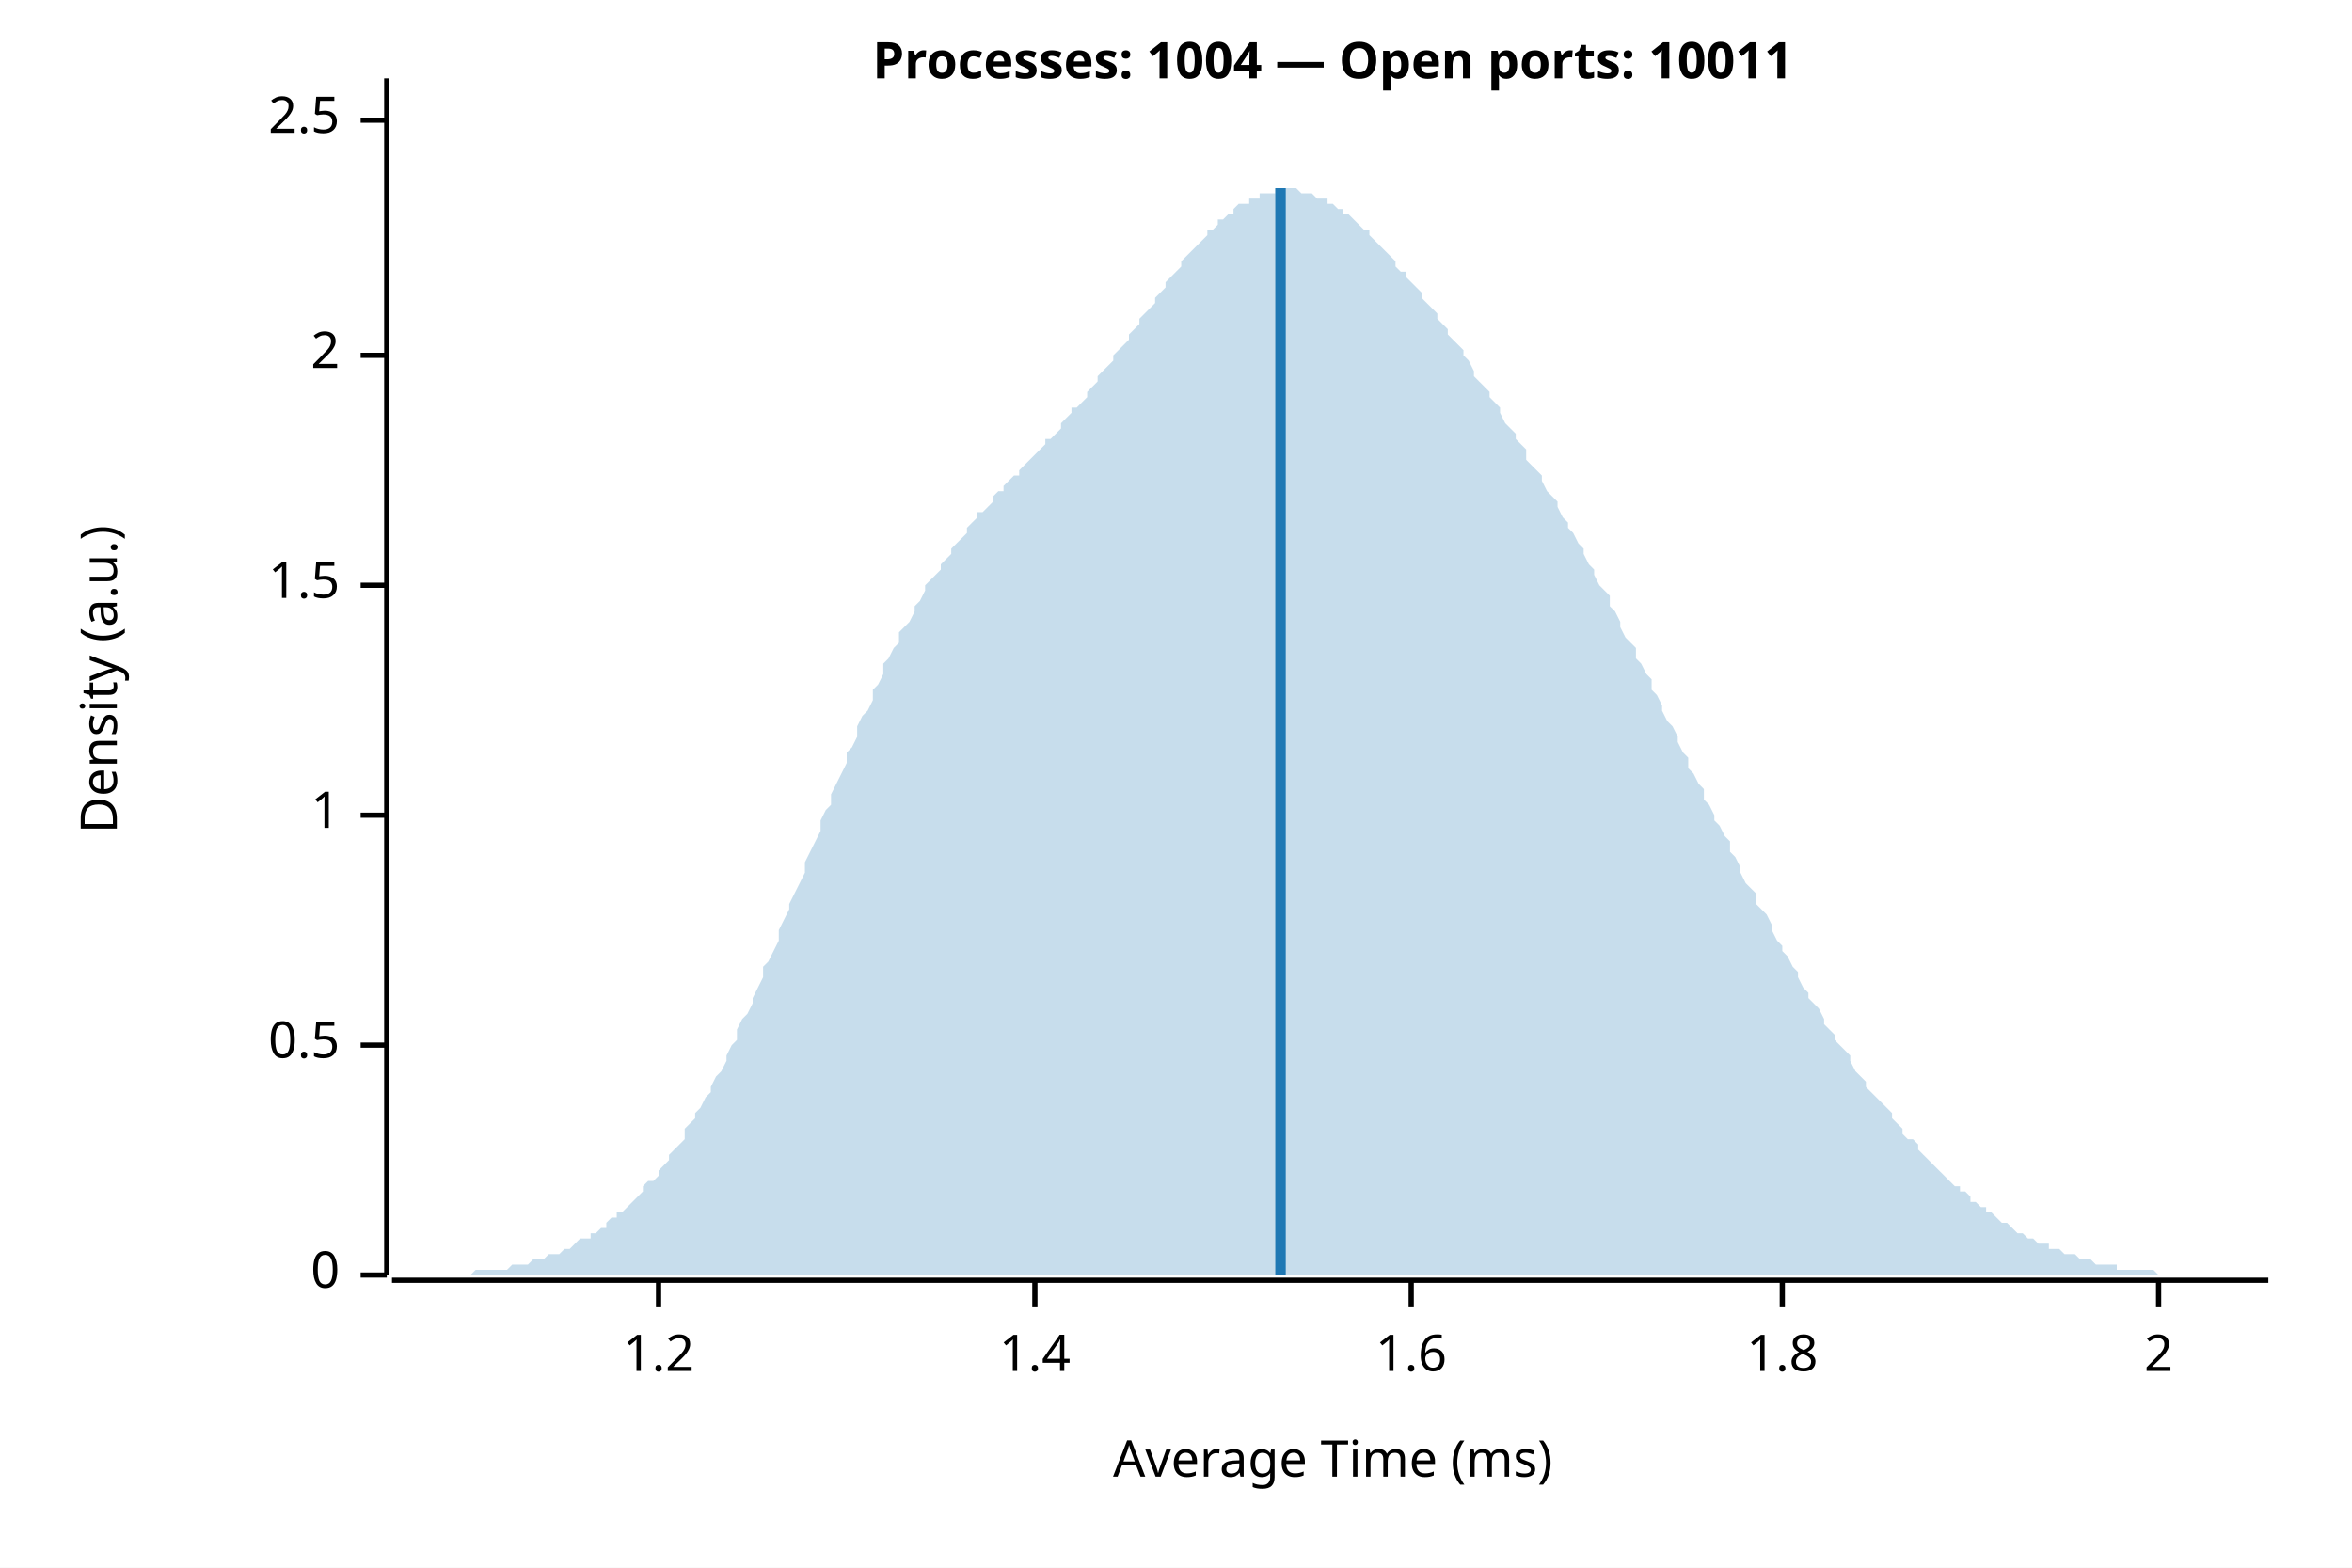
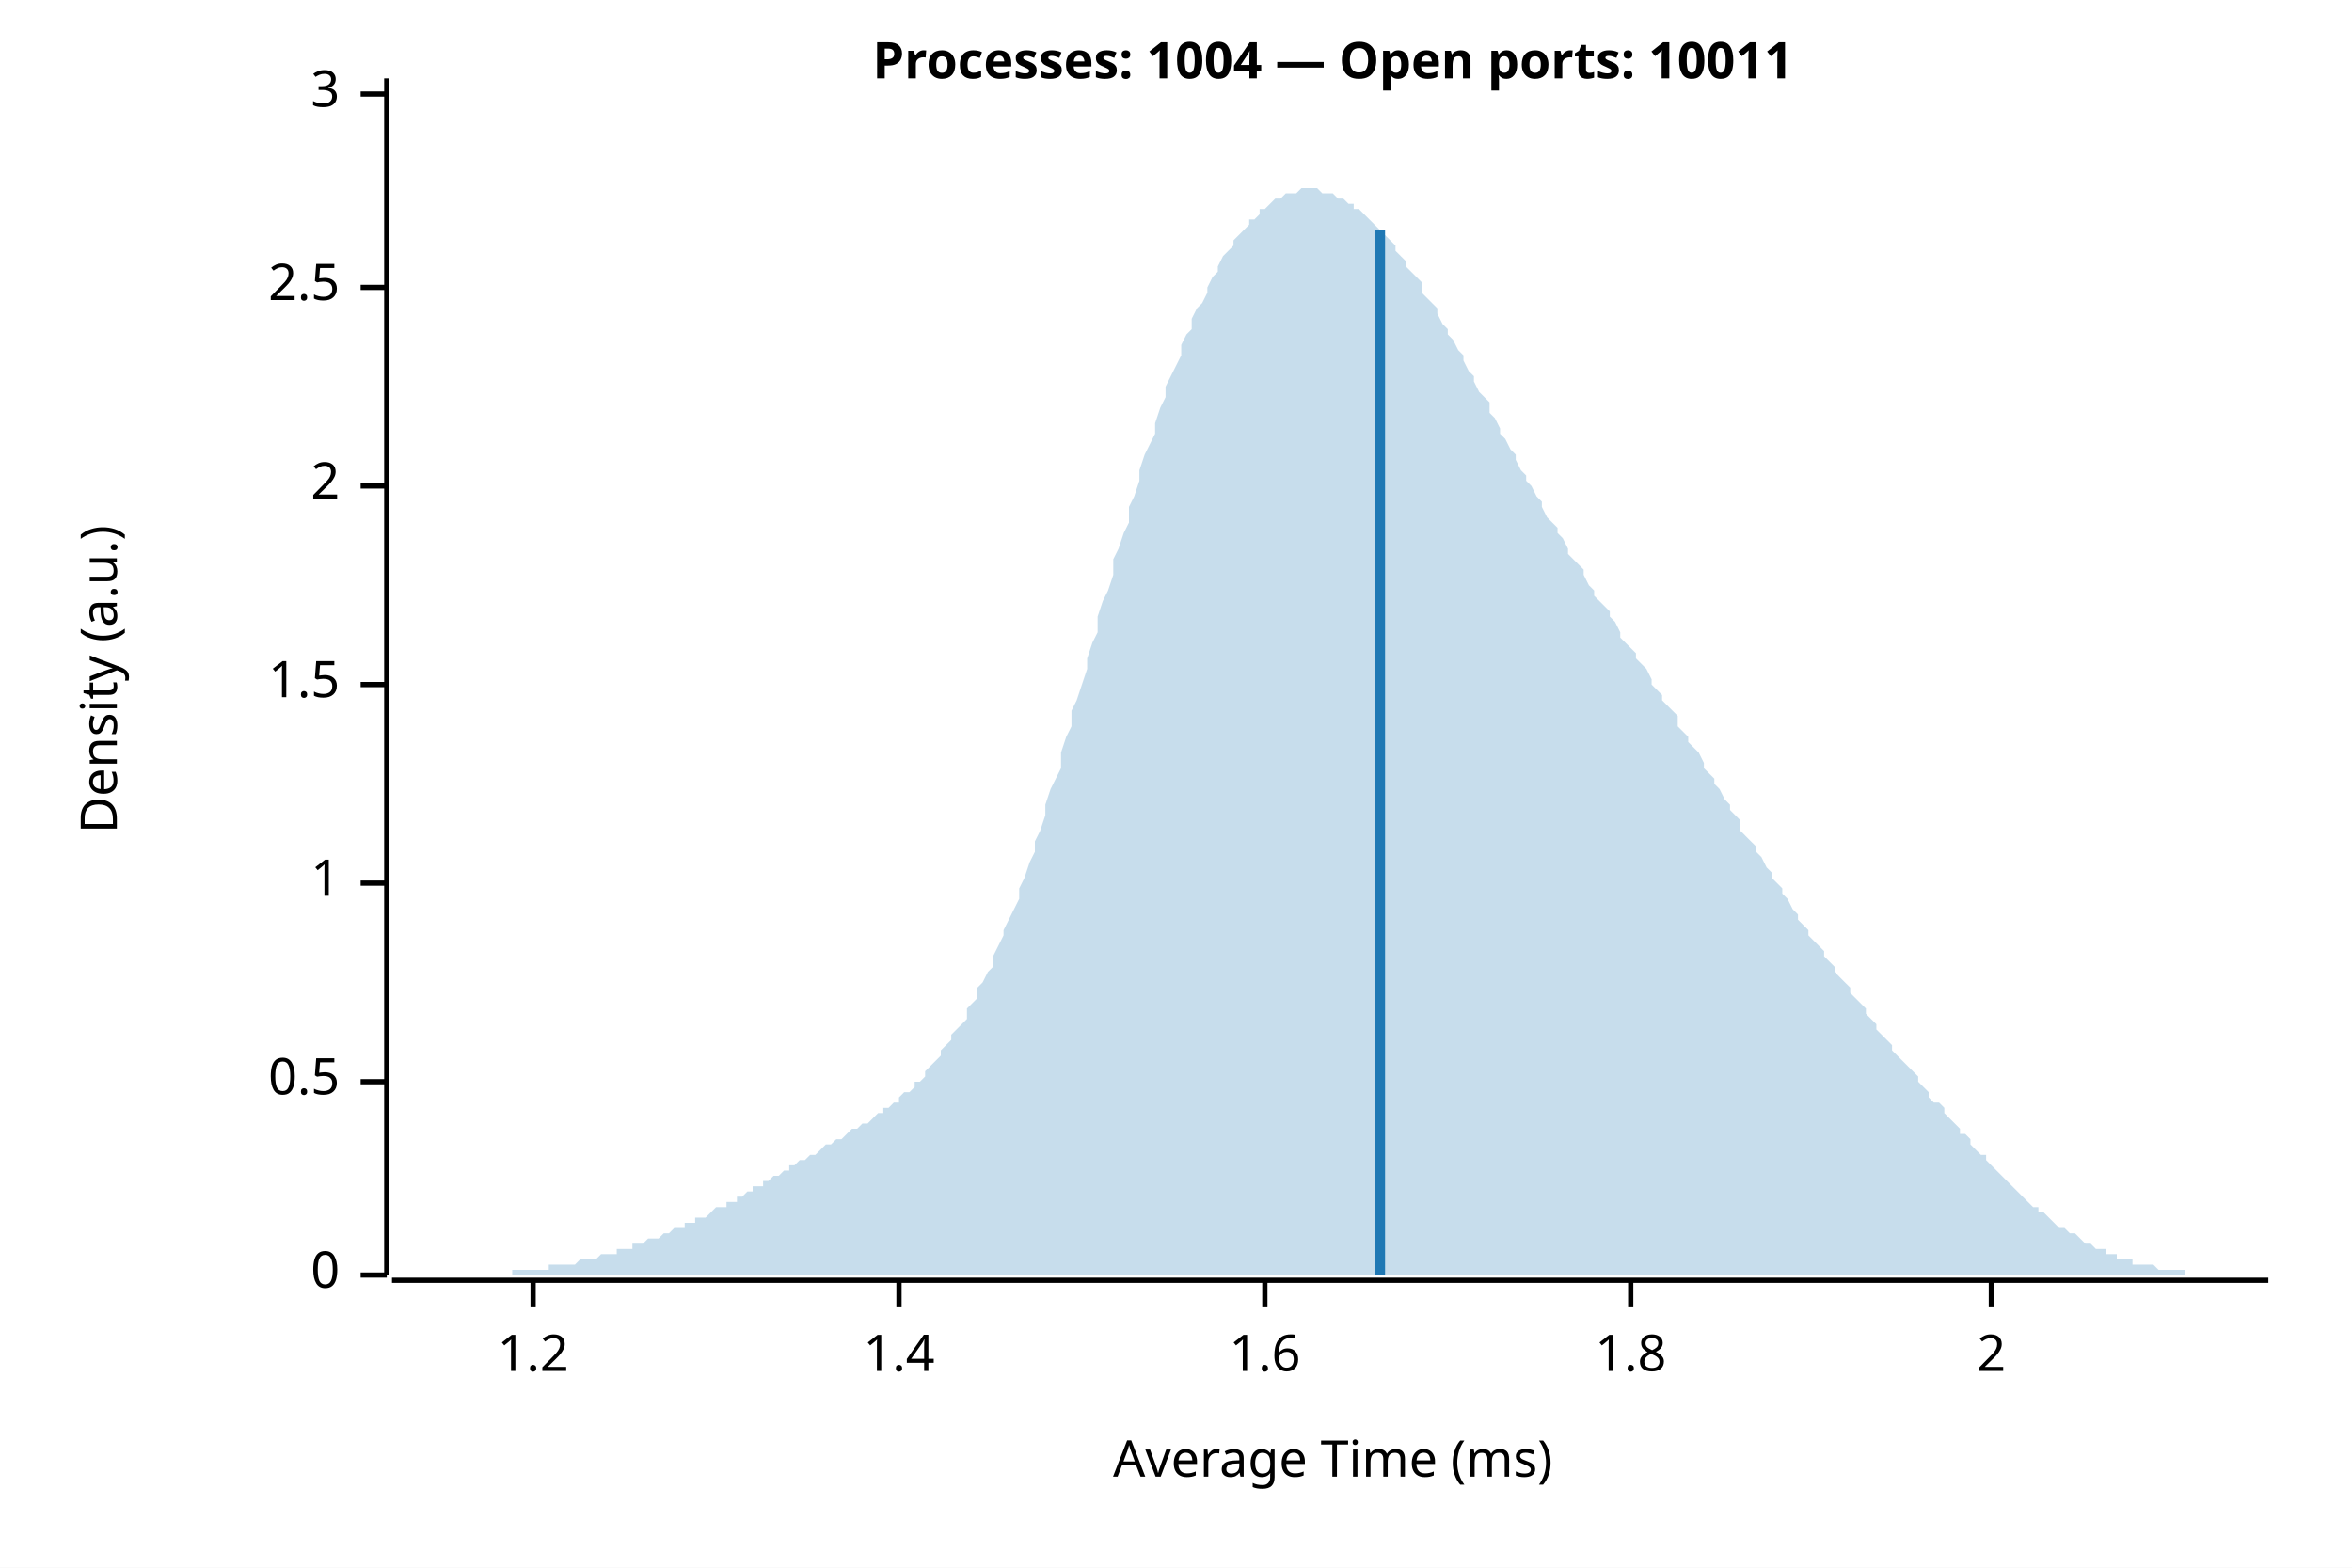
<svg xmlns="http://www.w3.org/2000/svg" width="450" height="300" viewBox="0 0 450 300">
  <rect width="100%" height="100%" fill="white" />
  <text x="255" y="15" font-weight="bold" text-anchor="middle" font-family="sans-serif" font-size="9.677" opacity="1" fill="#000000">Processes: 1004 — Open ports: 10011</text>
  <text x="15" y="130" dy="0.76em" text-anchor="middle" font-family="sans-serif" font-size="9.677" opacity="1" fill="#000000" transform="rotate(270, 15, 130)">
Density (a.u.)
</text>
  <text x="255" y="285" dy="-0.5ex" text-anchor="middle" font-family="sans-serif" font-size="9.677" opacity="1" fill="#000000">
Average Time (ms)
</text>
  <polyline fill="none" opacity="1" stroke="#000000" stroke-width="1" points="74,15 74,244 " />
  <text x="65" y="244" dy="0.5ex" text-anchor="end" font-family="sans-serif" font-size="9.677" opacity="1" fill="#000000">
0
</text>
  <polyline fill="none" opacity="1" stroke="#000000" stroke-width="1" points="69,244 74,244 " />
-   <text x="65" y="200" dy="0.5ex" text-anchor="end" font-family="sans-serif" font-size="9.677" opacity="1" fill="#000000">
+   <text x="65" y="207" dy="0.5ex" text-anchor="end" font-family="sans-serif" font-size="9.677" opacity="1" fill="#000000">
0.5
</text>
-   <polyline fill="none" opacity="1" stroke="#000000" stroke-width="1" points="69,200 74,200 " />
-   <text x="65" y="156" dy="0.5ex" text-anchor="end" font-family="sans-serif" font-size="9.677" opacity="1" fill="#000000">
+   <polyline fill="none" opacity="1" stroke="#000000" stroke-width="1" points="69,207 74,207 " />
+   <text x="65" y="169" dy="0.5ex" text-anchor="end" font-family="sans-serif" font-size="9.677" opacity="1" fill="#000000">
1
</text>
-   <polyline fill="none" opacity="1" stroke="#000000" stroke-width="1" points="69,156 74,156 " />
-   <text x="65" y="112" dy="0.5ex" text-anchor="end" font-family="sans-serif" font-size="9.677" opacity="1" fill="#000000">
+   <polyline fill="none" opacity="1" stroke="#000000" stroke-width="1" points="69,169 74,169 " />
+   <text x="65" y="131" dy="0.5ex" text-anchor="end" font-family="sans-serif" font-size="9.677" opacity="1" fill="#000000">
1.5
</text>
-   <polyline fill="none" opacity="1" stroke="#000000" stroke-width="1" points="69,112 74,112 " />
-   <text x="65" y="68" dy="0.5ex" text-anchor="end" font-family="sans-serif" font-size="9.677" opacity="1" fill="#000000">
+   <polyline fill="none" opacity="1" stroke="#000000" stroke-width="1" points="69,131 74,131 " />
+   <text x="65" y="93" dy="0.5ex" text-anchor="end" font-family="sans-serif" font-size="9.677" opacity="1" fill="#000000">
2
</text>
-   <polyline fill="none" opacity="1" stroke="#000000" stroke-width="1" points="69,68 74,68 " />
-   <text x="65" y="23" dy="0.5ex" text-anchor="end" font-family="sans-serif" font-size="9.677" opacity="1" fill="#000000">
+   <polyline fill="none" opacity="1" stroke="#000000" stroke-width="1" points="69,93 74,93 " />
+   <text x="65" y="55" dy="0.5ex" text-anchor="end" font-family="sans-serif" font-size="9.677" opacity="1" fill="#000000">
2.5
</text>
-   <polyline fill="none" opacity="1" stroke="#000000" stroke-width="1" points="69,23 74,23 " />
+   <polyline fill="none" opacity="1" stroke="#000000" stroke-width="1" points="69,55 74,55 " />
+   <text x="65" y="18" dy="0.5ex" text-anchor="end" font-family="sans-serif" font-size="9.677" opacity="1" fill="#000000">
+ 3
+ </text>
+   <polyline fill="none" opacity="1" stroke="#000000" stroke-width="1" points="69,18 74,18 " />
  <polyline fill="none" opacity="1" stroke="#000000" stroke-width="1" points="75,245 434,245 " />
-   <text x="126" y="255" dy="0.76em" text-anchor="middle" font-family="sans-serif" font-size="9.677" opacity="1" fill="#000000">
+   <text x="102" y="255" dy="0.76em" text-anchor="middle" font-family="sans-serif" font-size="9.677" opacity="1" fill="#000000">
1.2
</text>
-   <polyline fill="none" opacity="1" stroke="#000000" stroke-width="1" points="126,245 126,250 " />
-   <text x="198" y="255" dy="0.76em" text-anchor="middle" font-family="sans-serif" font-size="9.677" opacity="1" fill="#000000">
+   <polyline fill="none" opacity="1" stroke="#000000" stroke-width="1" points="102,245 102,250 " />
+   <text x="172" y="255" dy="0.76em" text-anchor="middle" font-family="sans-serif" font-size="9.677" opacity="1" fill="#000000">
1.4
</text>
-   <polyline fill="none" opacity="1" stroke="#000000" stroke-width="1" points="198,245 198,250 " />
-   <text x="270" y="255" dy="0.76em" text-anchor="middle" font-family="sans-serif" font-size="9.677" opacity="1" fill="#000000">
+   <polyline fill="none" opacity="1" stroke="#000000" stroke-width="1" points="172,245 172,250 " />
+   <text x="242" y="255" dy="0.76em" text-anchor="middle" font-family="sans-serif" font-size="9.677" opacity="1" fill="#000000">
1.6
</text>
-   <polyline fill="none" opacity="1" stroke="#000000" stroke-width="1" points="270,245 270,250 " />
-   <text x="341" y="255" dy="0.76em" text-anchor="middle" font-family="sans-serif" font-size="9.677" opacity="1" fill="#000000">
+   <polyline fill="none" opacity="1" stroke="#000000" stroke-width="1" points="242,245 242,250 " />
+   <text x="312" y="255" dy="0.76em" text-anchor="middle" font-family="sans-serif" font-size="9.677" opacity="1" fill="#000000">
1.8
</text>
-   <polyline fill="none" opacity="1" stroke="#000000" stroke-width="1" points="341,245 341,250 " />
-   <text x="413" y="255" dy="0.76em" text-anchor="middle" font-family="sans-serif" font-size="9.677" opacity="1" fill="#000000">
+   <polyline fill="none" opacity="1" stroke="#000000" stroke-width="1" points="312,245 312,250 " />
+   <text x="381" y="255" dy="0.76em" text-anchor="middle" font-family="sans-serif" font-size="9.677" opacity="1" fill="#000000">
2
</text>
-   <polyline fill="none" opacity="1" stroke="#000000" stroke-width="1" points="413,245 413,250 " />
-   <polygon opacity="0.25" fill="#1F78B4" points="75,244 75,244 76,244 77,244 77,244 78,244 79,244 80,244 80,244 81,244 82,244 82,244 83,244 84,244 85,244 85,244 86,244 87,244 87,244 88,244 89,244 90,244 90,244 91,243 92,243 92,243 93,243 94,243 95,243 95,243 96,243 97,243 98,242 98,242 99,242 100,242 100,242 101,242 102,241 103,241 103,241 104,241 105,240 105,240 106,240 107,240 108,239 108,239 109,239 110,238 110,238 111,237 112,237 113,237 113,236 114,236 115,235 116,235 116,234 117,233 118,233 118,232 119,232 120,231 121,230 121,230 122,229 123,228 123,227 124,226 125,226 126,225 126,224 127,223 128,222 128,221 129,220 130,219 131,218 131,216 132,215 133,214 133,213 134,212 135,210 136,209 136,208 137,206 138,205 139,203 139,202 140,200 141,199 141,197 142,195 143,194 144,192 144,191 145,189 146,187 146,185 147,184 148,182 149,180 149,178 150,176 151,174 151,173 152,171 153,169 154,167 154,165 155,163 156,161 157,159 157,157 158,155 159,154 159,152 160,150 161,148 162,146 162,144 163,143 164,141 164,139 165,137 166,136 167,134 167,132 168,131 169,129 169,127 170,126 171,124 172,123 172,121 173,120 174,119 175,117 175,116 176,115 177,113 177,112 178,111 179,110 180,109 180,108 181,107 182,106 182,105 183,104 184,103 185,102 185,101 186,100 187,99 187,98 188,98 189,97 190,96 190,95 191,94 192,94 192,93 193,92 194,91 195,91 195,90 196,89 197,88 198,87 198,87 199,86 200,85 200,84 201,84 202,83 203,82 203,81 204,80 205,79 205,78 206,78 207,77 208,76 208,75 209,74 210,73 210,72 211,71 212,70 213,69 213,68 214,67 215,66 216,65 216,64 217,63 218,62 218,61 219,60 220,59 221,58 221,57 222,56 223,55 223,54 224,53 225,52 226,51 226,50 227,49 228,48 228,48 229,47 230,46 231,45 231,44 232,44 233,43 233,42 234,42 235,41 236,41 236,40 237,39 238,39 239,39 239,38 240,38 241,38 241,37 242,37 243,37 244,37 244,36 245,36 246,36 246,36 247,36 248,36 249,37 249,37 250,37 251,37 251,37 252,38 253,38 254,38 254,39 255,39 256,40 257,40 257,41 258,41 259,42 259,42 260,43 261,44 262,44 262,45 263,46 264,47 264,47 265,48 266,49 267,50 267,51 268,52 269,52 269,53 270,54 271,55 272,56 272,57 273,58 274,59 275,60 275,61 276,62 277,63 277,64 278,65 279,66 280,67 280,68 281,69 282,71 282,72 283,73 284,74 285,75 285,76 286,77 287,78 287,79 288,81 289,82 290,83 290,84 291,85 292,86 292,88 293,89 294,90 295,91 295,92 296,94 297,95 298,96 298,97 299,99 300,100 300,101 301,102 302,104 303,105 303,106 304,108 305,109 305,110 306,112 307,113 308,114 308,116 309,117 310,119 310,120 311,122 312,123 313,124 313,126 314,127 315,129 316,130 316,132 317,133 318,135 318,136 319,138 320,139 321,141 321,142 322,144 323,145 323,147 324,148 325,150 326,151 326,153 327,154 328,156 328,157 329,158 330,160 331,161 331,163 332,164 333,166 333,167 334,169 335,170 336,171 336,173 337,174 338,175 339,177 339,178 340,180 341,181 341,182 342,183 343,185 344,186 344,187 345,189 346,190 346,191 347,192 348,193 349,195 349,196 350,197 351,198 351,199 352,200 353,201 354,202 354,203 355,205 356,206 357,207 357,208 358,209 359,210 359,210 360,211 361,212 362,213 362,214 363,215 364,216 364,217 365,218 366,218 367,219 367,220 368,221 369,222 369,222 370,223 371,224 372,225 372,225 373,226 374,227 375,227 375,228 376,228 377,229 377,230 378,230 379,231 380,231 380,232 381,232 382,233 382,233 383,234 384,234 385,235 385,235 386,236 387,236 387,236 388,237 389,237 390,238 390,238 391,238 392,238 392,239 393,239 394,239 395,240 395,240 396,240 397,240 398,241 398,241 399,241 400,241 400,241 401,242 402,242 403,242 403,242 404,242 405,242 405,243 406,243 407,243 408,243 408,243 409,243 410,243 410,243 411,243 412,243 413,244 413,244 414,244 415,244 416,244 416,244 417,244 418,244 418,244 419,244 420,244 421,244 421,244 422,244 423,244 423,244 424,244 425,244 426,244 426,244 427,244 428,244 428,244 429,244 430,244 431,244 431,244 432,244 433,244 434,244 434,244 75,244 " />
-   <polyline fill="none" opacity="1" stroke="#1F78B4" stroke-width="2" points="245,244 245,36 " />
+   <polyline fill="none" opacity="1" stroke="#000000" stroke-width="1" points="381,245 381,250 " />
+   <polygon opacity="0.25" fill="#1F78B4" points="75,244 75,244 76,244 77,244 77,244 78,244 79,244 80,244 80,244 81,244 82,244 82,244 83,244 84,244 85,244 85,244 86,244 87,244 87,244 88,244 89,244 90,244 90,244 91,244 92,244 92,244 93,244 94,244 95,244 95,244 96,244 97,244 98,244 98,243 99,243 100,243 100,243 101,243 102,243 103,243 103,243 104,243 105,243 105,242 106,242 107,242 108,242 108,242 109,242 110,242 110,242 111,241 112,241 113,241 113,241 114,241 115,240 116,240 116,240 117,240 118,240 118,239 119,239 120,239 121,239 121,238 122,238 123,238 123,238 124,237 125,237 126,237 126,237 127,236 128,236 128,236 129,235 130,235 131,235 131,234 132,234 133,234 133,233 134,233 135,233 136,232 136,232 137,231 138,231 139,231 139,230 140,230 141,230 141,229 142,229 143,228 144,228 144,227 145,227 146,227 146,226 147,226 148,225 149,225 149,225 150,224 151,224 151,223 152,223 153,222 154,222 154,222 155,221 156,221 157,220 157,220 158,219 159,219 159,219 160,218 161,218 162,217 162,217 163,216 164,216 164,216 165,215 166,215 167,214 167,214 168,213 169,213 169,212 170,212 171,211 172,211 172,210 173,209 174,209 175,208 175,207 176,207 177,206 177,205 178,204 179,203 180,202 180,201 181,200 182,199 182,198 183,197 184,196 185,195 185,193 186,192 187,191 187,189 188,188 189,186 190,185 190,183 191,181 192,179 192,178 193,176 194,174 195,172 195,170 196,168 197,165 198,163 198,161 199,159 200,156 200,154 201,151 202,149 203,147 203,144 204,141 205,139 205,136 206,134 207,131 208,128 208,126 209,123 210,121 210,118 211,115 212,113 213,110 213,107 214,105 215,102 216,100 216,97 217,95 218,92 218,90 219,87 220,85 221,83 221,81 222,78 223,76 223,74 224,72 225,70 226,68 226,66 227,64 228,63 228,61 229,59 230,58 231,56 231,55 232,53 233,52 233,51 234,49 235,48 236,47 236,46 237,45 238,44 239,43 239,42 240,42 241,41 241,40 242,40 243,39 244,38 244,38 245,38 246,37 246,37 247,37 248,37 249,36 249,36 250,36 251,36 251,36 252,36 253,37 254,37 254,37 255,37 256,38 257,38 257,38 258,39 259,39 259,40 260,40 261,41 262,42 262,42 263,43 264,44 264,45 265,45 266,46 267,47 267,48 268,49 269,50 269,51 270,52 271,53 272,54 272,56 273,57 274,58 275,59 275,60 276,62 277,63 277,64 278,65 279,67 280,68 280,69 281,71 282,72 282,73 283,75 284,76 285,77 285,79 286,80 287,82 287,83 288,84 289,86 290,87 290,88 291,90 292,91 292,92 293,93 294,95 295,96 295,97 296,99 297,100 298,101 298,102 299,103 300,105 300,106 301,107 302,108 303,109 303,110 304,112 305,113 305,114 306,115 307,116 308,117 308,118 309,119 310,121 310,122 311,123 312,124 313,125 313,126 314,127 315,128 316,130 316,131 317,132 318,133 318,134 319,135 320,136 321,137 321,139 322,140 323,141 323,142 324,143 325,144 326,146 326,147 327,148 328,149 328,150 329,151 330,153 331,154 331,155 332,156 333,157 333,159 334,160 335,161 336,162 336,163 337,164 338,166 339,167 339,168 340,169 341,170 341,171 342,172 343,174 344,175 344,176 345,177 346,178 346,179 347,180 348,181 349,182 349,183 350,184 351,185 351,186 352,187 353,188 354,189 354,190 355,191 356,192 357,193 357,194 358,195 359,196 359,197 360,198 361,199 362,200 362,201 363,202 364,203 364,203 365,204 366,205 367,206 367,207 368,208 369,209 369,210 370,211 371,211 372,212 372,213 373,214 374,215 375,216 375,217 376,217 377,218 377,219 378,220 379,221 380,221 380,222 381,223 382,224 382,224 383,225 384,226 385,227 385,227 386,228 387,229 387,229 388,230 389,231 390,231 390,232 391,232 392,233 392,233 393,234 394,235 395,235 395,235 396,236 397,236 398,237 398,237 399,238 400,238 400,238 401,239 402,239 403,239 403,240 404,240 405,240 405,241 406,241 407,241 408,241 408,242 409,242 410,242 410,242 411,242 412,242 413,243 413,243 414,243 415,243 416,243 416,243 417,243 418,243 418,244 419,244 420,244 421,244 421,244 422,244 423,244 423,244 424,244 425,244 426,244 426,244 427,244 428,244 428,244 429,244 430,244 431,244 431,244 432,244 433,244 434,244 434,244 75,244 " />
+   <polyline fill="none" opacity="1" stroke="#1F78B4" stroke-width="2" points="264,244 264,44 " />
</svg>
